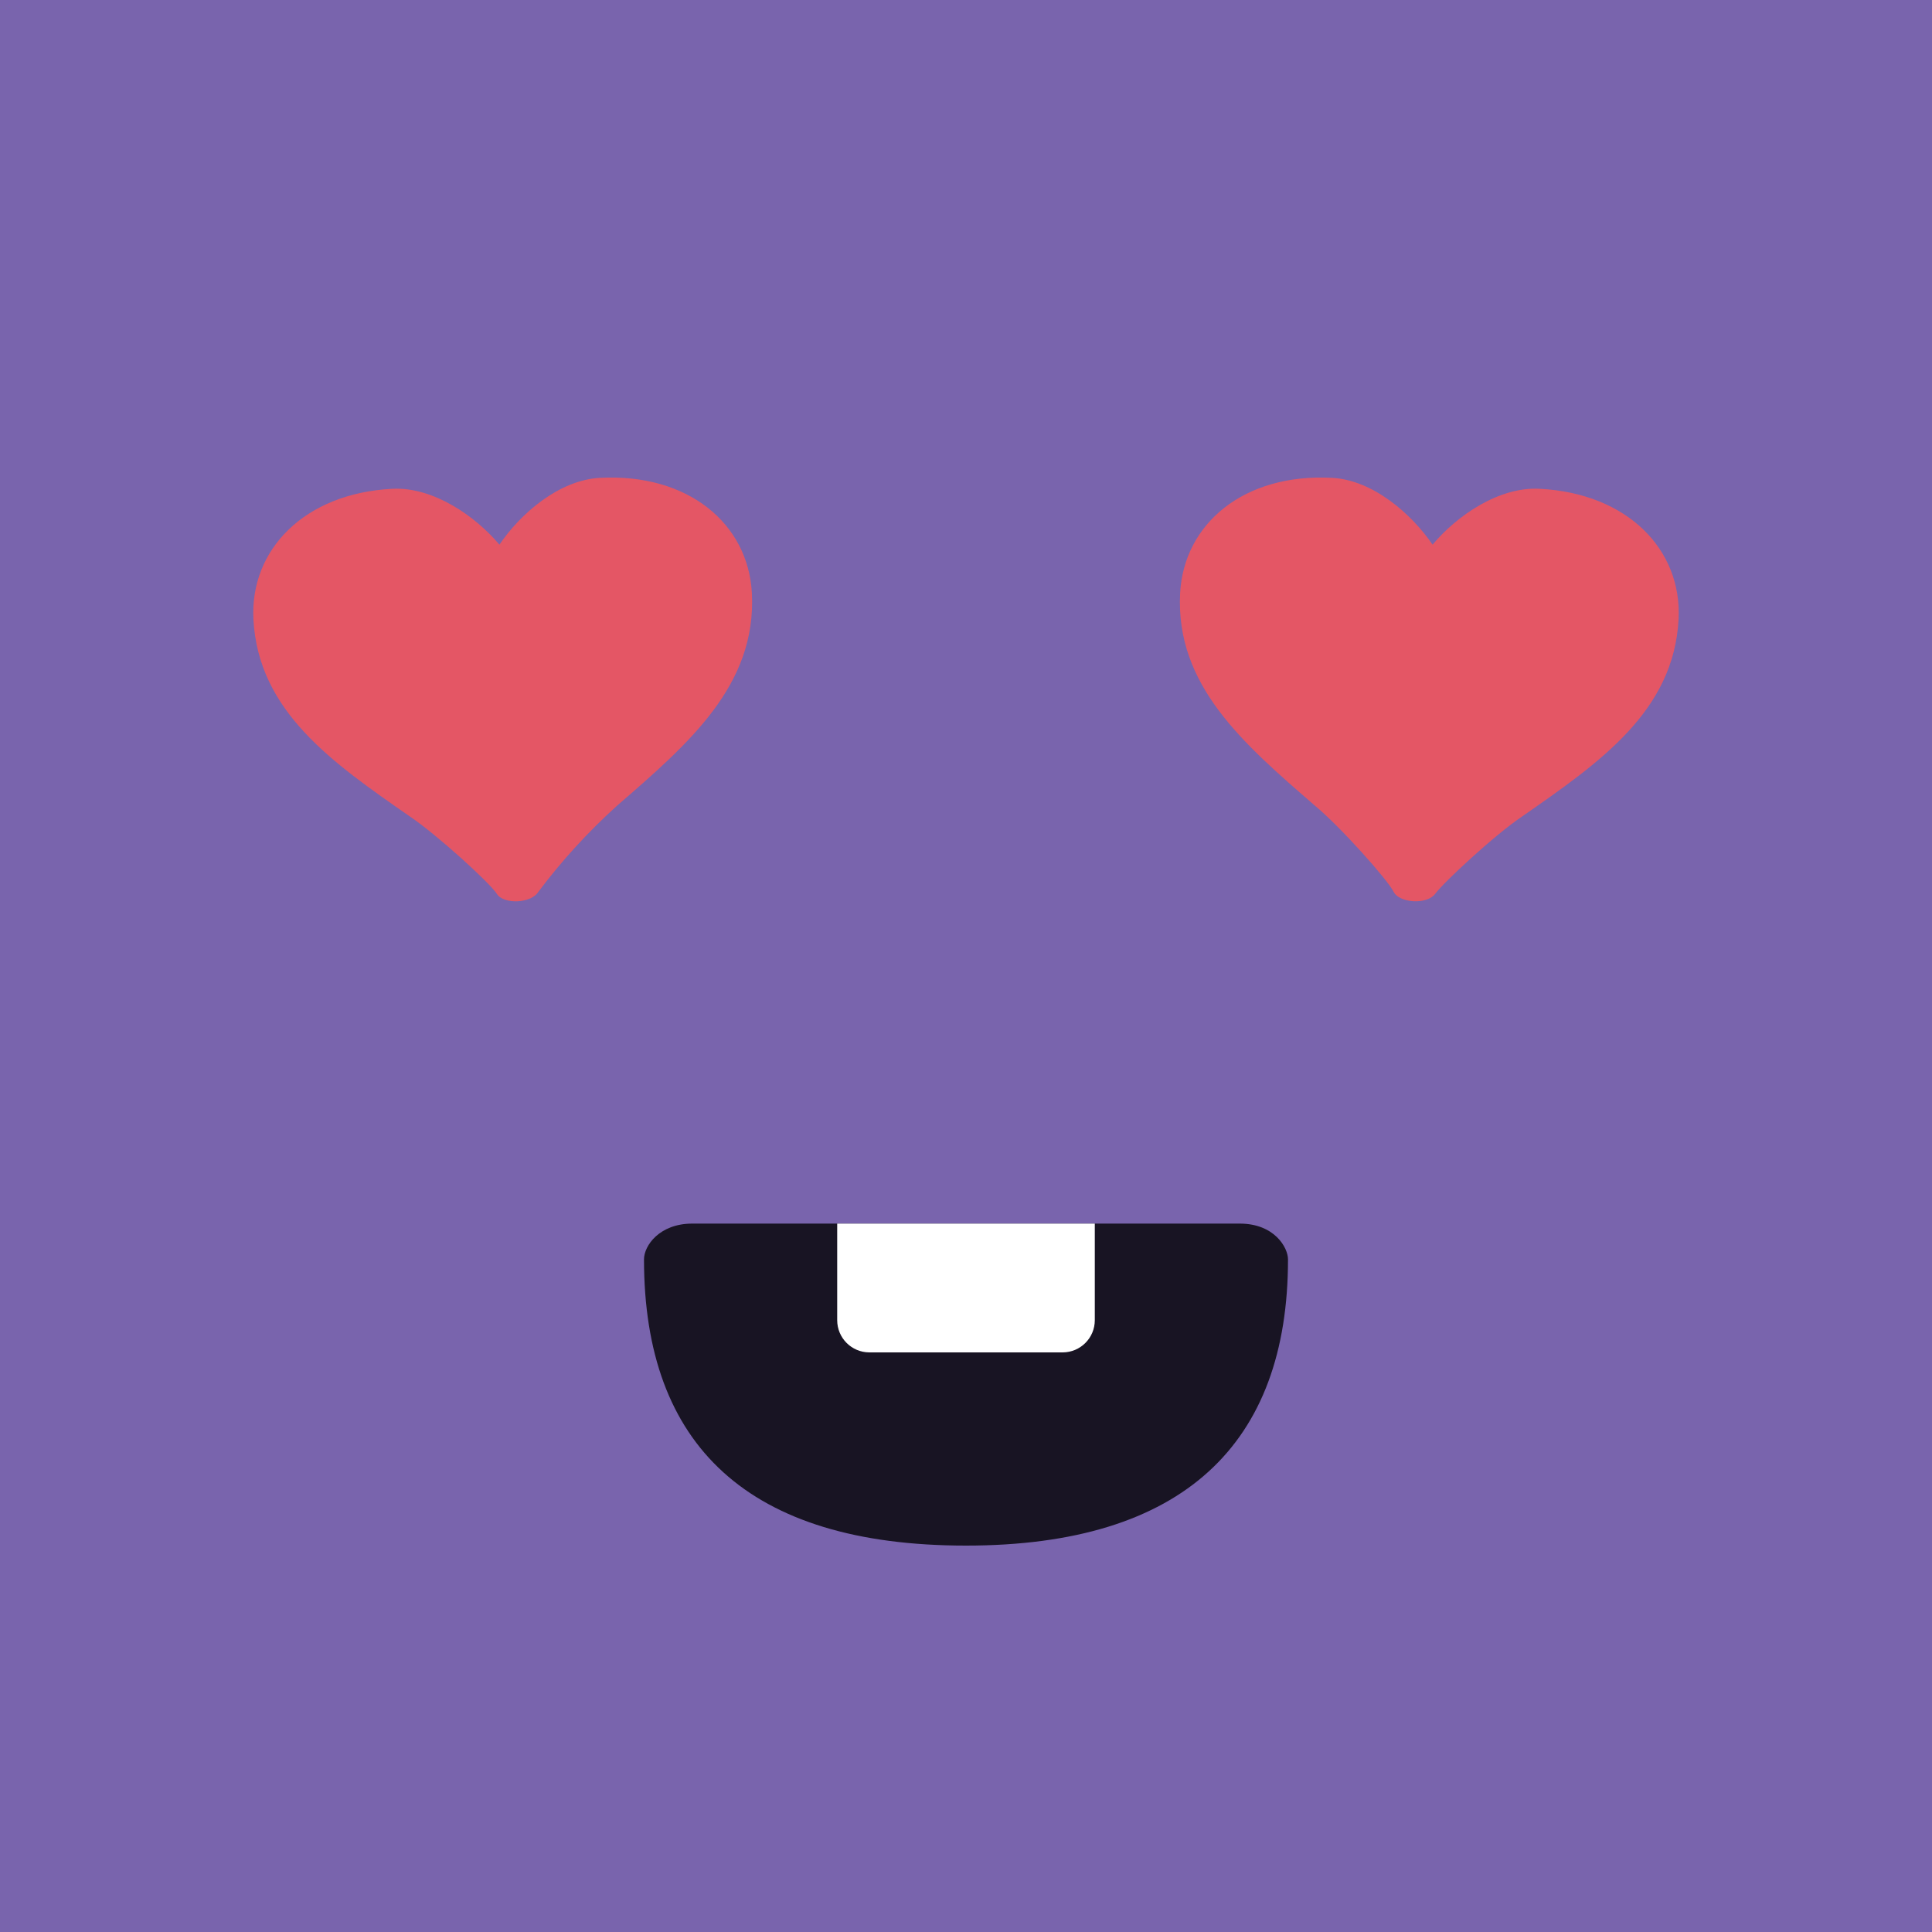
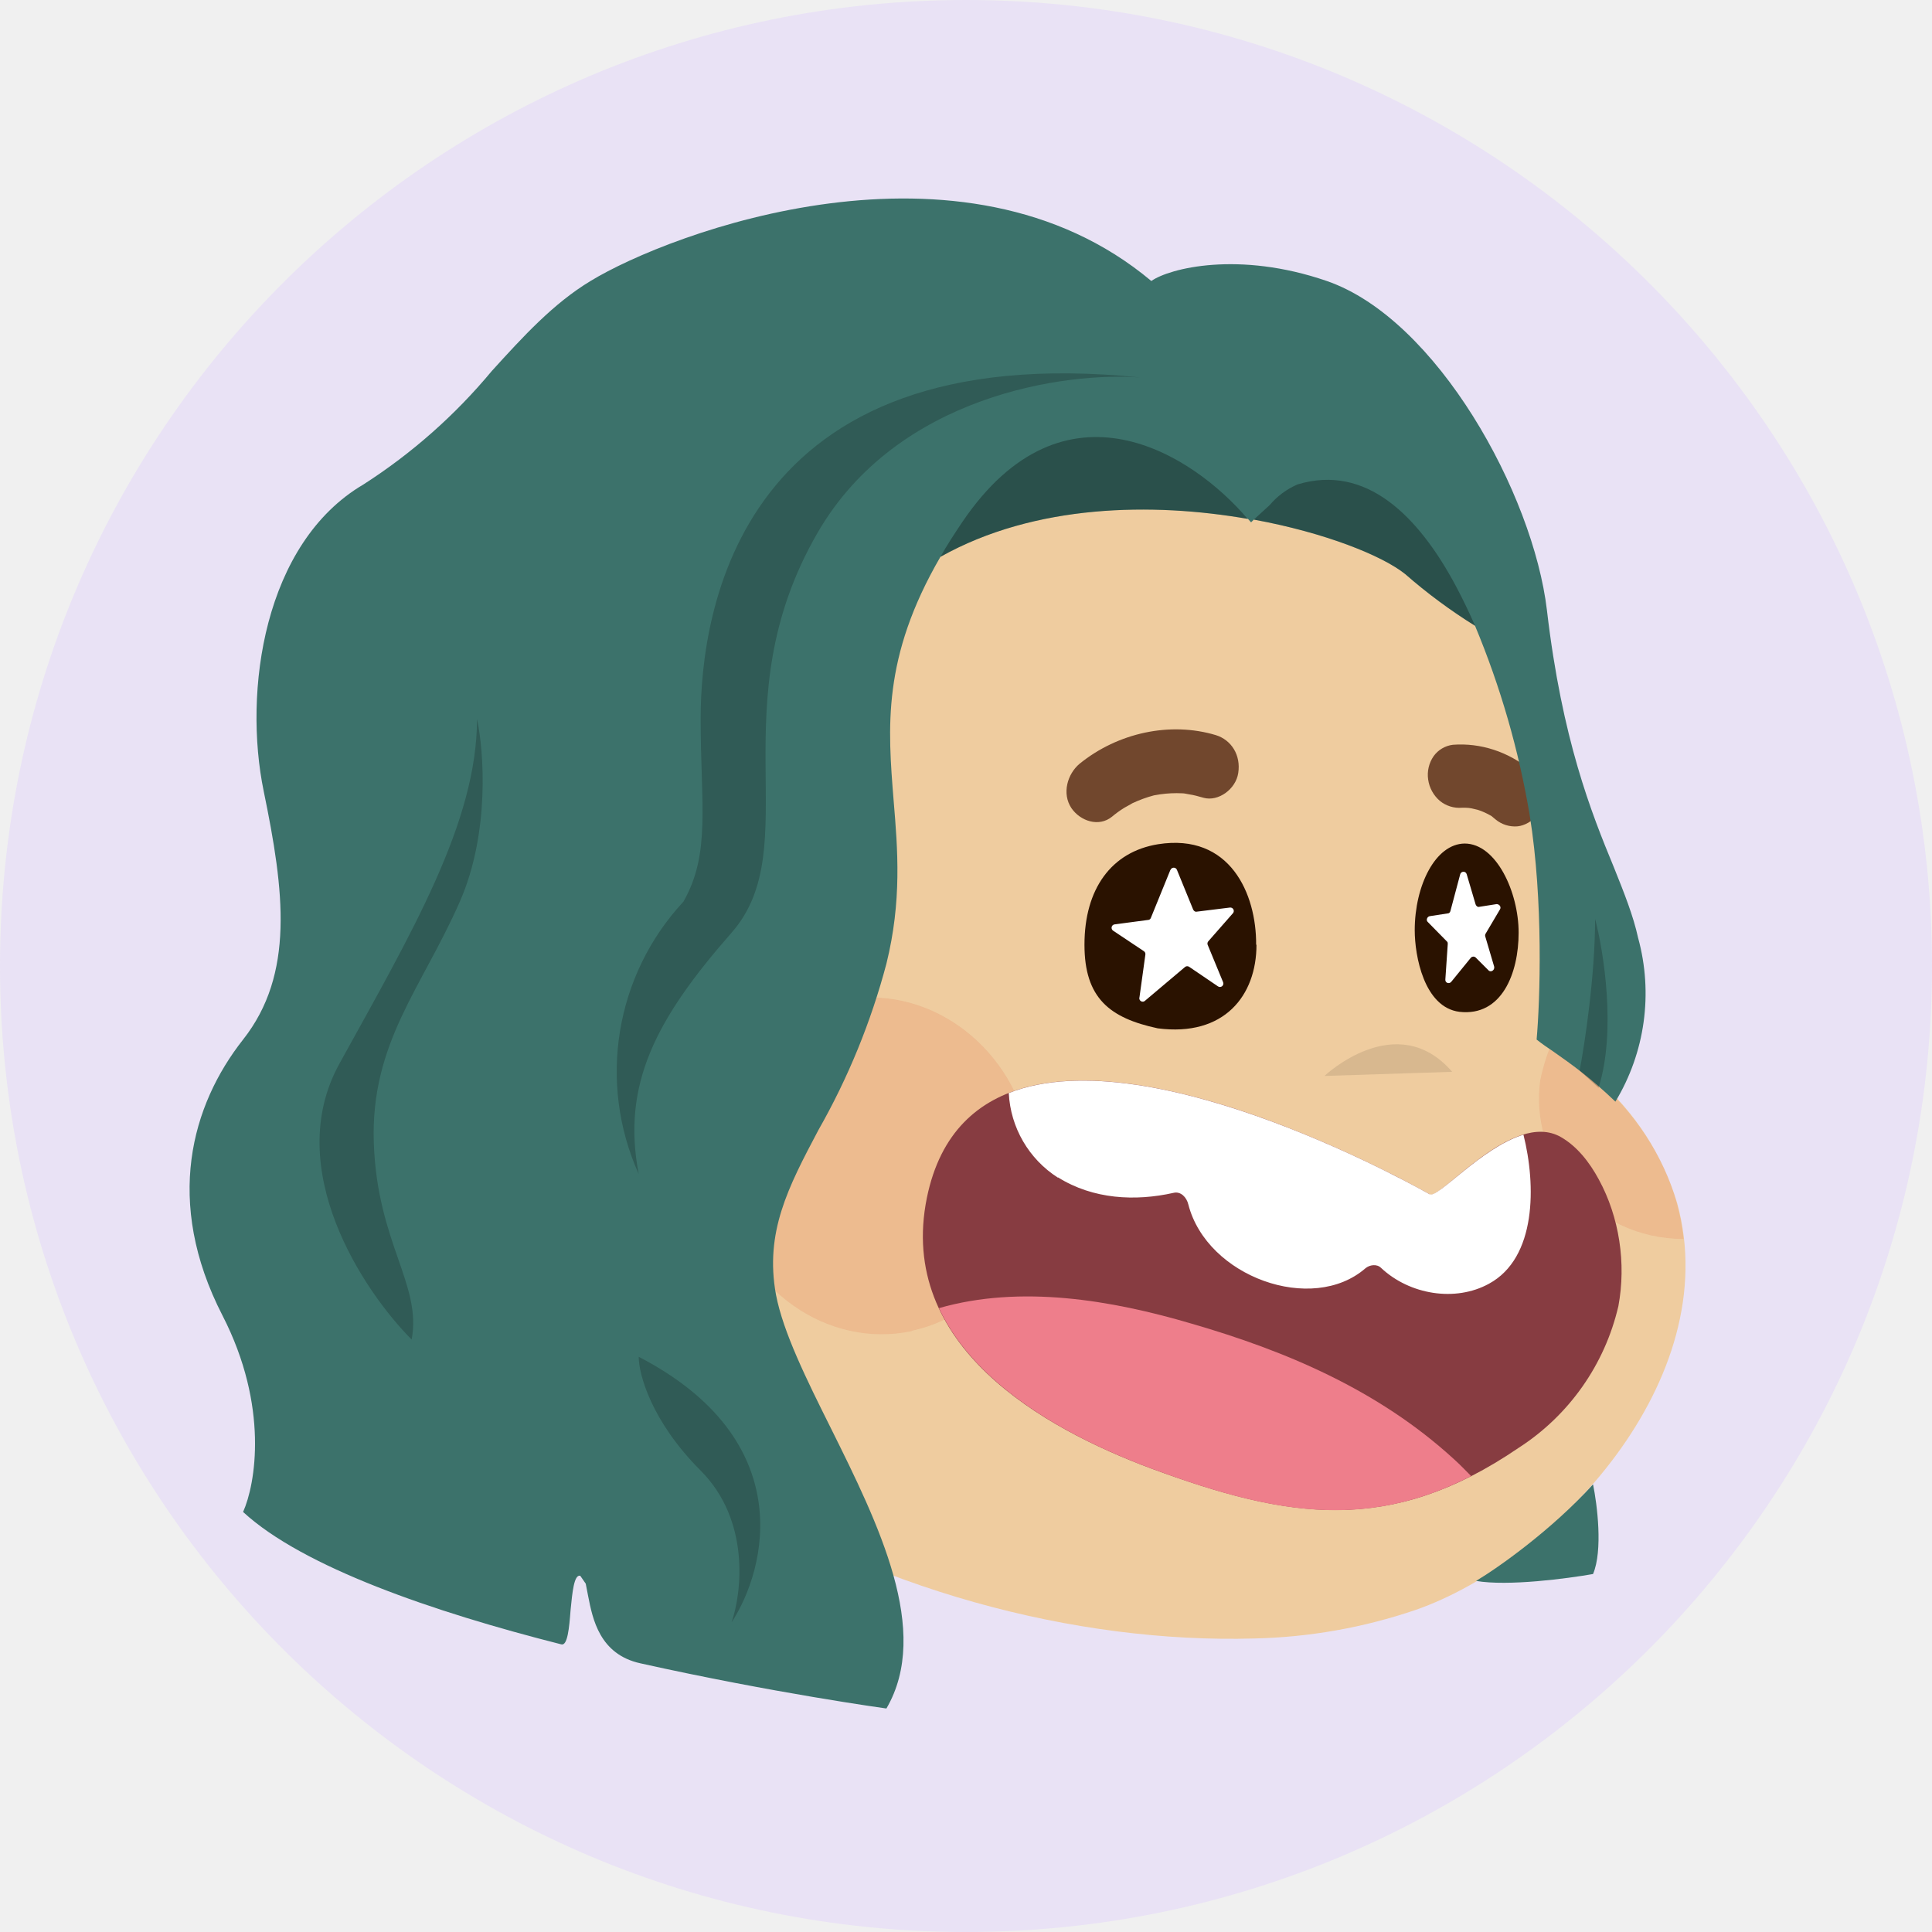
- <svg xmlns="http://www.w3.org/2000/svg" viewBox="0 0 120 120" fill="none" shape-rendering="auto" width="128" height="128">
+ <svg xmlns="http://www.w3.org/2000/svg" viewBox="0 0 480 480" fill="none" shape-rendering="auto" width="128" height="128">
  <mask id="viewboxMask">
-     <rect width="120" height="120" rx="0" ry="0" x="0" y="0" fill="#fff" />
+     <rect width="480" height="480" rx="240" ry="240" x="0" y="0" fill="#fff" />
  </mask>
  <g mask="url(#viewboxMask)">
-     <rect fill="#7964ad" width="120" height="120" x="0" y="0" />
-     <g transform="translate(22 68)">
-       <path fill-rule="evenodd" clip-rule="evenodd" d="M18 10.22C18 21.78 24.47 28 38 28c13.52 0 20-6.34 20-17.78C58 9.5 57.17 8 55 8H21c-2.05 0-3 1.38-3 2.22Z" fill="#000" fill-opacity=".8" />
-       <mask id="mouthSmile02-a" style="mask-type:luminance" maskUnits="userSpaceOnUse" x="18" y="8" width="40" height="20">
-         <path fill-rule="evenodd" clip-rule="evenodd" d="M18 10.22C18 21.78 24.47 28 38 28c13.52 0 20-6.34 20-17.78C58 9.5 57.17 8 55 8H21c-2.05 0-3 1.38-3 2.22Z" fill="#fff" />
-       </mask>
-       <g mask="url(#mouthSmile02-a)">
-         <rect x="30" y="2" width="16" height="14" rx="2" fill="#fff" />
+     <rect fill="#e9e2f5" width="480" height="480" x="0" y="0" />
+     <g transform="matrix(.85775 0 0 .85427 52 47)">
+       <path d="M264 38.6s131.4 20.6 121.4 208.1c0 .7 15.2 10.9 16.4 12a77.1 77.1 0 0 1 23.4 36.3c13.9 51.3-35.7 104.2-75.8 118.2a155 155 0 0 1-46.7 8.3c-103.1 3-239.7-62.7-246.7-191a202.7 202.7 0 0 1 15.1-83.9c0 .1 57.4-142.5 192.9-108Z" fill="#efcc9f" />
+       <path d="M388.7 248.7a57 57 0 0 0-3.2 10.5 40 40 0 0 0 8.5 30.4 42.3 42.3 0 0 0 33 15.7c-3.2-31.7-29-50.7-38.3-56.6ZM203.5 332c24.4-5.2 39.6-31 33.9-57.5-5.7-26.5-30.2-43.7-54.6-38.5-24.4 5.3-39.5 31-33.8 57.6 5.7 26.5 30.1 43.7 54.5 38.5Z" fill="#DC2400" style="mix-blend-mode:multiply" opacity=".1" />
+       <path opacity=".1" d="M323 257.9s20.9-19.9 37-1.2Z" fill="#000" />
+       <path d="M128.7 356.9C59.3 391.7-3.7 304.4 16.5 255.3c12.9-31.4 50.4-33.8 72.1-5.2a185 185 0 0 1 29.1 59.1" fill="#efcc9f" />
+       <path opacity=".1" d="M71.5 279c9 9 16.1 22.5 25 30-1.7-12.5-4.3-26-10.4-37.3-6.2-11.6-17.5-21-29-20.3-14.2 1-25.9 17.6-27.4 32.6 1-9 19-15 25.9-14.2 10.8 20.4 15 60.6 15 60.6 9-22.7 5.4-40.7 1-51.5Z" fill="#000" />
+     </g>
+     <g transform="matrix(.85472 0 0 .855 19 -17)">
+       <path d="M393.3 367c3 1.7 24.1-24.8 38.2-16.7 4.7 2.7 8.3 7.3 11 12.3 6 11 8 24.4 5.7 36.8a67 67 0 0 1-29 41.2c-37.4 25.5-67 20.7-106.8 6-31.4-11.7-74-35.6-65.2-78.7 15.6-76 146.1-1 146.1-1Z" fill="#873C41" />
+       <path d="M285.3 362c10.2 6.4 22.5 7 33.6 4.5 2.1-.5 3.8 1.3 4.3 3.4 5.4 21 36 32 51.5 18.5 1.2-1 3.3-1.3 4.5-.1 8.3 7.8 21.6 10 31.4 4.6 13.8-7.5 13.7-28.6 10-43.3-12.2 3.7-25 18.7-27.3 17.3 0 0-80.1-46-122.3-29.4a31 31 0 0 0 14.3 24.6Z" fill="#fff" />
+       <path d="M400.3 443.8c-22-20.1-48.9-31.4-76.2-39.3-23.4-6.9-49.7-11.3-73.4-4.5 11 23.5 39.2 38.2 61.7 46.6 34.8 12.9 61.8 18.2 93 2.2-1.7-1.7-3.3-3.4-5.1-5Z" fill="#EE7E8B" />
+     </g>
+     <g transform="matrix(.85472 0 0 .855 19 -17)">
+       <path d="M343 294.4c0 14.8-9.4 26.8-28.7 24.3-14-3-21.3-8.8-21.3-24.3 0-16.2 7.8-27 21.4-29.2 20.9-3.3 28.6 14.4 28.5 29.2ZM419.2 290.9c0 11.8-4.9 24.4-17.2 23-10.3-1.3-13-16.3-13-23.7 0-13 6-25.1 14.5-25.2 9.2 0 15.7 14.1 15.7 25.9Z" fill="#2A1200" />
+       <path d="M402.2 274c.2-1 1.6-1.1 1.9-.1l2.6 8.8c.2.5.6.8 1 .7l5.1-.8c.8 0 1.4.8 1 1.5l-4.2 7.1a1 1 0 0 0-.1.8l2.6 8.8c.2 1-1 1.8-1.7 1l-3.7-3.7a1 1 0 0 0-1.4.1l-5.7 7c-.6.7-1.8.3-1.7-.7l.7-10.3c0-.3 0-.5-.2-.7l-5.6-5.7c-.6-.5-.2-1.6.6-1.7l5.2-.8c.4 0 .7-.3.8-.8l2.8-10.5ZM318 272.7a1 1 0 0 1 1.9 0l4.7 11.5c.2.4.6.7 1 .6l9.7-1.2a1 1 0 0 1 .9 1.6l-7.2 8.2a1 1 0 0 0-.2 1l4.5 10.9a1 1 0 0 1-1.5 1.2l-8.4-5.7a1 1 0 0 0-1.2.1l-11.5 9.7a1 1 0 0 1-1.7-1l1.7-12.3a1 1 0 0 0-.4-1l-9-6a1 1 0 0 1 .4-1.8l9.8-1.3c.4 0 .7-.3.8-.6l5.7-14Z" fill="#fff" />
+       <path d="M331.2 233.5c-13.3-4-28.5-.7-39.6 8.3-3.6 3-5.2 8.7-2.4 12.9 2.6 3.8 8 5.6 11.8 2.5 1.2-1 2.3-1.8 3.6-2.6l1.8-1 .5-.3a37.3 37.3 0 0 1 6.3-2.3l1.8-.3a33.9 33.9 0 0 1 6.4-.3c.7 0 1.3.2 2 .3 1.4.2 2.8.6 4.2 1 4.3 1.2 9.4-2.5 10.1-7.2.8-5.2-2-9.6-6.5-11ZM422.7 243.7c-6.5-5.4-14.6-8-22.6-7.4a8.1 8.1 0 0 0-5.6 3.3 9.5 9.5 0 0 0-1.6 6.8 10 10 0 0 0 3.4 6.2 9 9 0 0 0 6.4 2h1.1c1.2 0 2.3.3 3.5.6 1.3.4 2.6 1 4 1.8l1.2 1a8.8 8.8 0 0 0 6.4 2c2-.2 4.4-1.5 5.6-3.3 1.2-2 2-4.4 1.6-6.8-.5-2.4-1.5-4.6-3.4-6.2Z" fill="#71472D" />
+     </g>
+     <g transform="matrix(.85472 0 0 .85667 18 -15)">
+       <g fill="#3c726b">
+         <path fill-rule="evenodd" clip-rule="evenodd" d="m341.7 168 .9 1 .8-.8c20.8 3.8 37.4 10.5 44 15.8a155.5 155.5 0 0 0 20.3 15 249.4 249.4 0 0 1 15.9 55c4 24.8 3 53.7 2 65 1.5 1.2 3.1 2.3 4.9 3.5 5 3.5 10.7 7.5 18 14.5a60.6 60.6 0 0 0 6.6-47.5c-1.4-6.4-4-12.9-7.1-20.6-6.5-15.7-15-36.9-19.4-74.4-4-33.8-32-84.5-64-95.5-25.6-8.8-45.7-3.7-51 0-55-46-140-14-163 0-10.8 6.5-19.5 16-28.7 26.1A162.6 162.6 0 0 1 84.6 158c-29 17-35 60-29 89s9 53-6 72-23 47-6 80c13.6 26.4 9.6 49 6 57 17.4 16 55.3 29 92.5 38.4 1.8.5 2.3-4.7 2.7-10 .5-5.1 1-10.3 2.8-9.9l1.6 2.3.7 3.6c1.3 6.6 3.3 16.9 15.2 19.5 38.7 8.6 71.5 13.1 71.5 13.1 13.1-22.4-2.3-53.5-16.1-81.2-7.2-14.4-13.9-27.9-16-38.8-3.3-18.1 3.5-31.1 12.3-47.7a201.6 201.6 0 0 0 19.8-48.3c4.5-18.2 3.3-33 2.1-47.3-1.7-21.2-3.4-41.5 13.6-70.7 27.5-15.4 61.8-15.8 89.4-11Zm63.5 25.5Z" />
+         <path d="M442 448c1.2 5.8 2.9 19.2 0 26-7.4 1.3-24.7 3.6-34 2 6.4-3.8 22-14.8 34-28Z" />
      </g>
+       <path d="M343.4 168.2c20.8 3.8 37.4 10.5 44 15.8a155.5 155.5 0 0 0 20.3 15 163.4 163.4 0 0 0-5.5-11.4C391.2 167 376 152 356.1 158a22 22 0 0 0-8.1 6l-4.6 4.2ZM258.6 169c29.8-44 67.2-19.6 83-1-27.5-4.8-61.8-4.4-89.3 11 1.8-3.2 4-6.6 6.3-10Z" fill="#000" fill-opacity=".3" />
+       <path d="M216.6 172c23.2-40 72.3-46.7 94-45-117-12-128 68-128 99 0 24.8 3 39-5 53a72.3 72.3 0 0 0-13 79c-5-26 5-45 27-70s-4-66 25-116ZM182.6 444c-14.4-14.4-18-28-18-33 46.4 24 37.3 61.3 27 77 3-8.7 5.4-29.6-9-44ZM112.6 279c8.8-20 7-43.7 5-53 0 30-19 62-40 100-16.8 30.4 7 66 21 80 3-16-10-28-11-57s14-45 25-70ZM443.6 333c5.2-16.4 1.5-39.5-1-49 0 16.4-3 36.2-4.5 44l5.5 5Z" fill="#000" fill-opacity=".2" />
    </g>
-     <g transform="translate(8 20)">
-       <path d="M29.27 9.68c-2.55.13-4.96 2.24-6.25 4.15-1.48-1.76-4.1-3.6-6.65-3.47-5.48.28-8.85 3.8-8.63 8.1.3 5.72 4.88 8.89 9.7 12.24 1.71 1.15 5 4.15 5.42 4.82.42.67 2.14.6 2.58-.13a37.8 37.8 0 0 1 4.9-5.36c4.43-3.84 8.66-7.47 8.36-13.2-.23-4.3-3.95-7.44-9.43-7.15ZM87.63 10.36c-2.55-.14-5.17 1.7-6.65 3.47-1.3-1.9-3.7-4.02-6.25-4.15-5.48-.29-9.2 2.86-9.43 7.16-.3 5.72 3.93 9.35 8.36 13.19 1.6 1.32 4.55 4.64 4.9 5.36.35.7 2.06.82 2.58.13.51-.7 3.7-3.67 5.42-4.82 4.81-3.35 9.4-6.52 9.7-12.24.22-4.3-3.15-7.82-8.63-8.1Z" fill="#FF5353" fill-opacity=".8" />
-     </g>
+     <g transform="matrix(.85472 0 0 .85667 14 -12)" />
  </g>
</svg>
